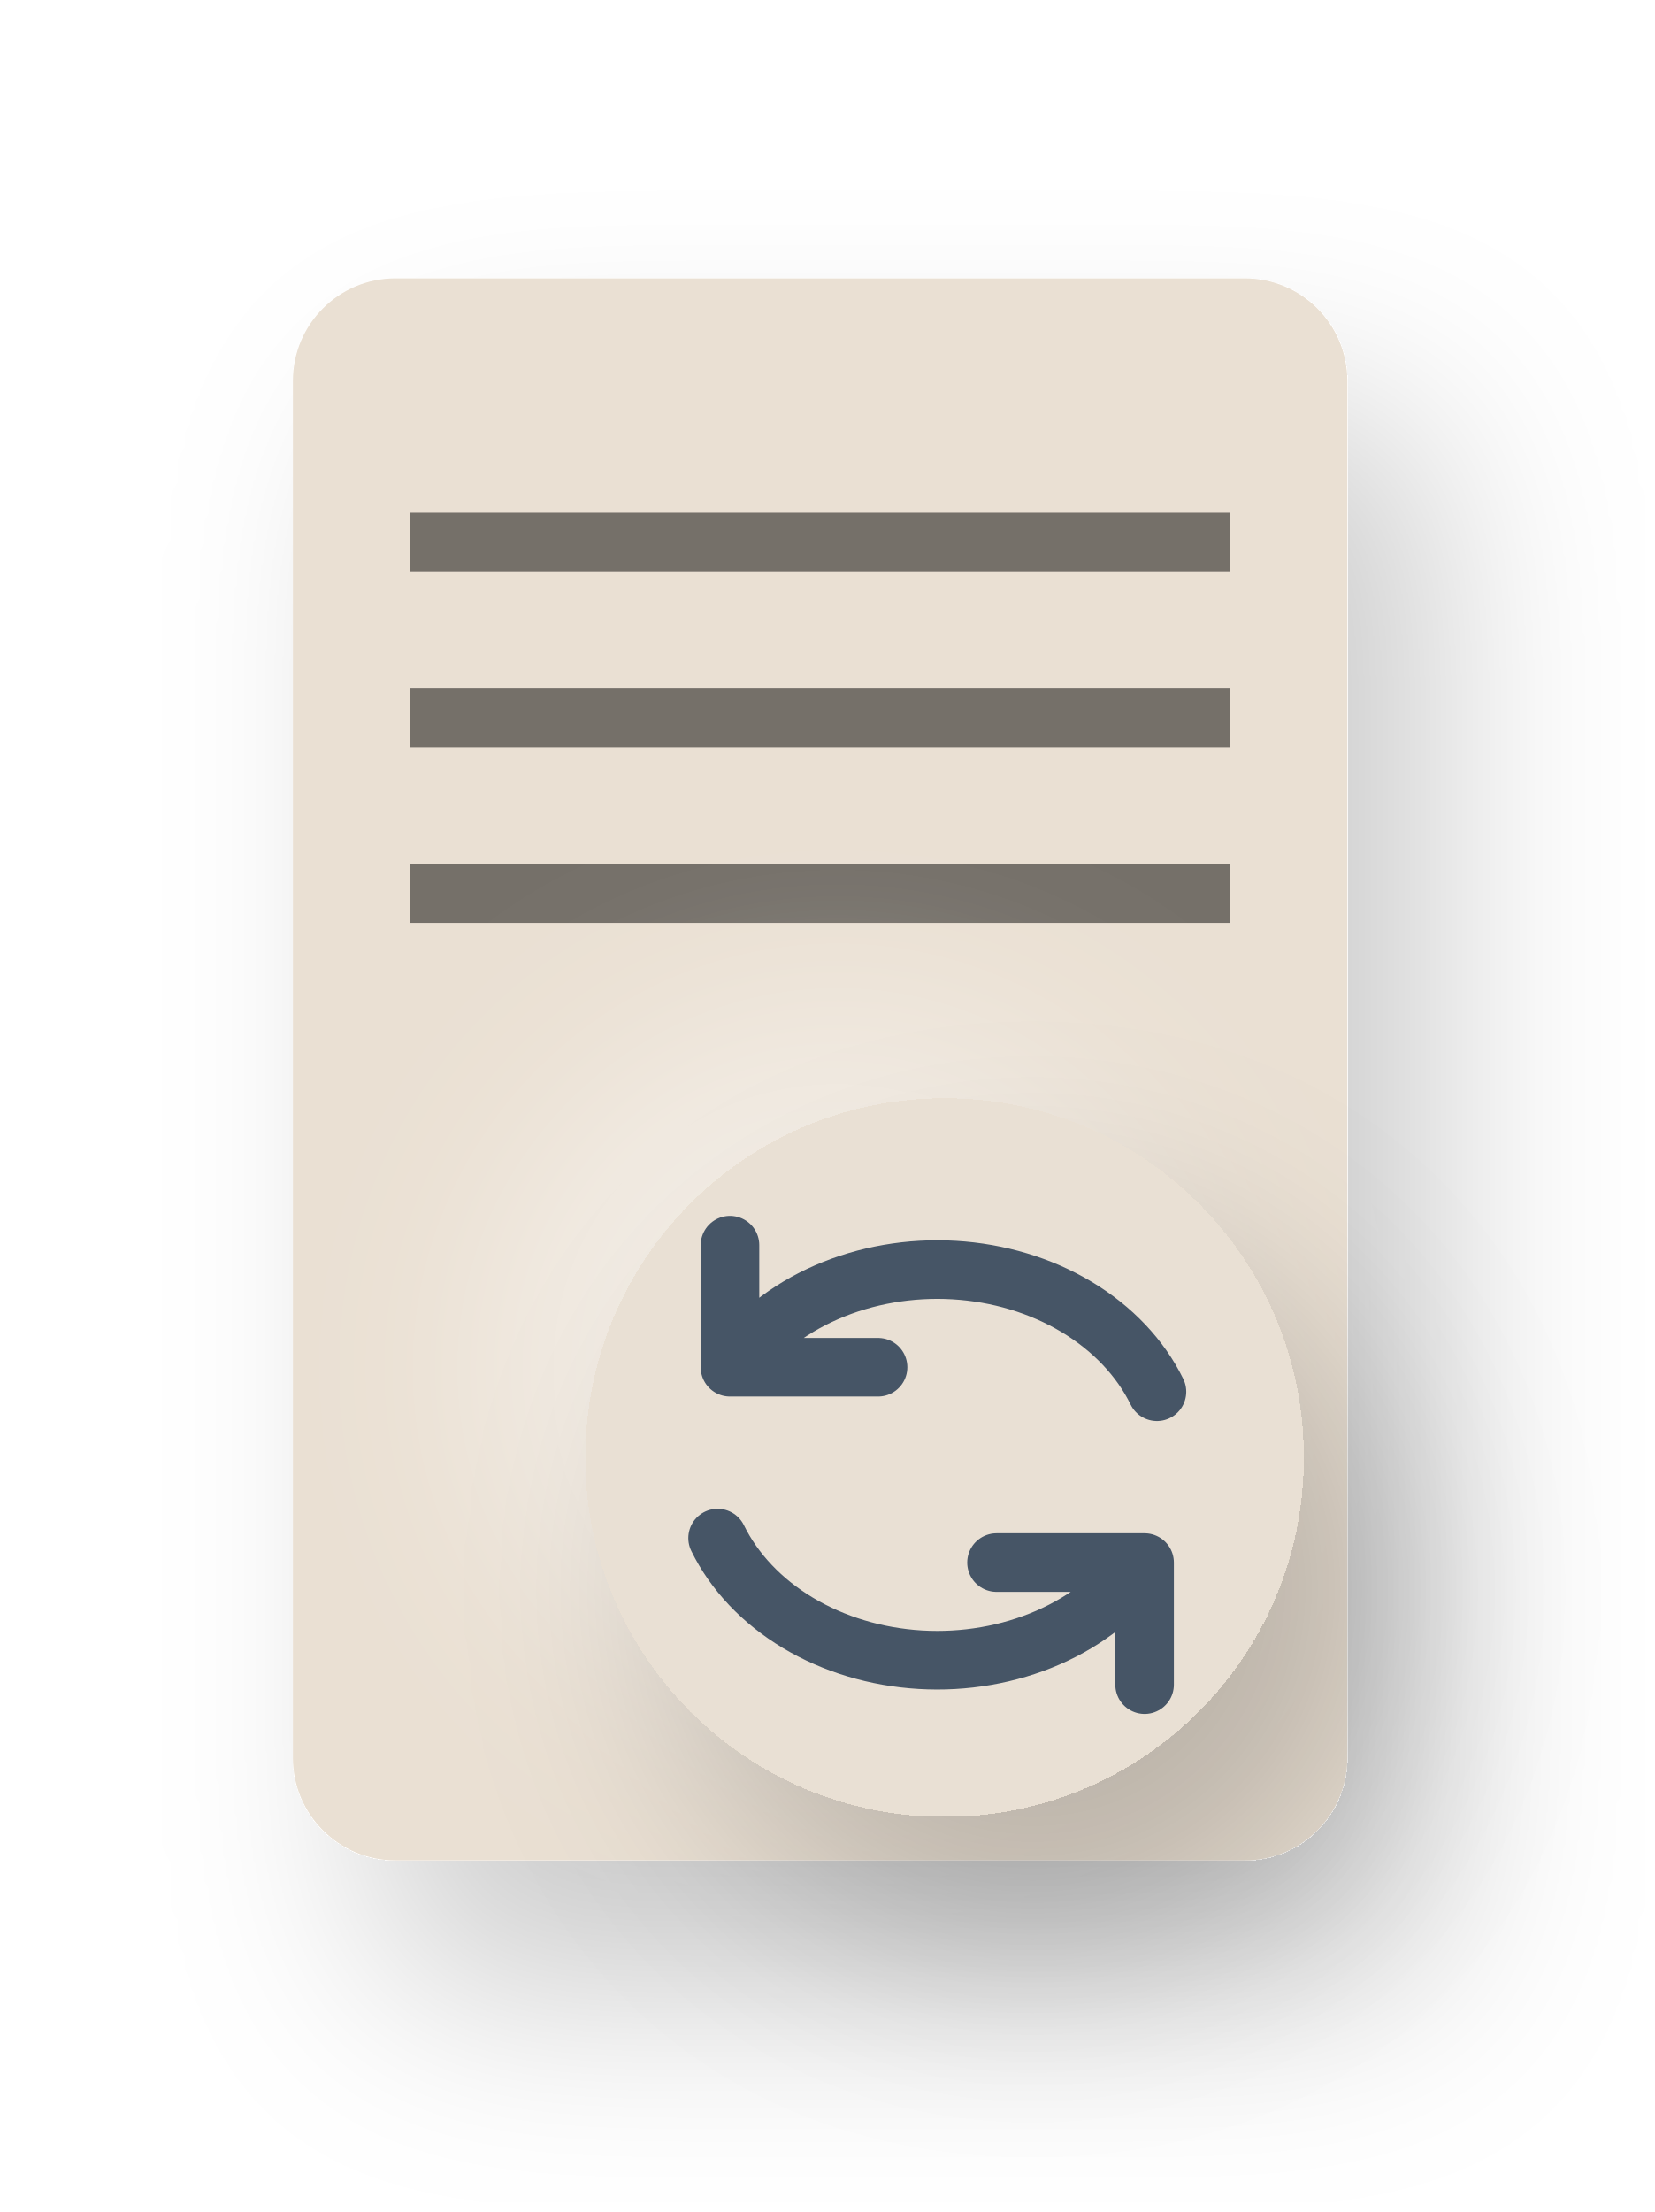
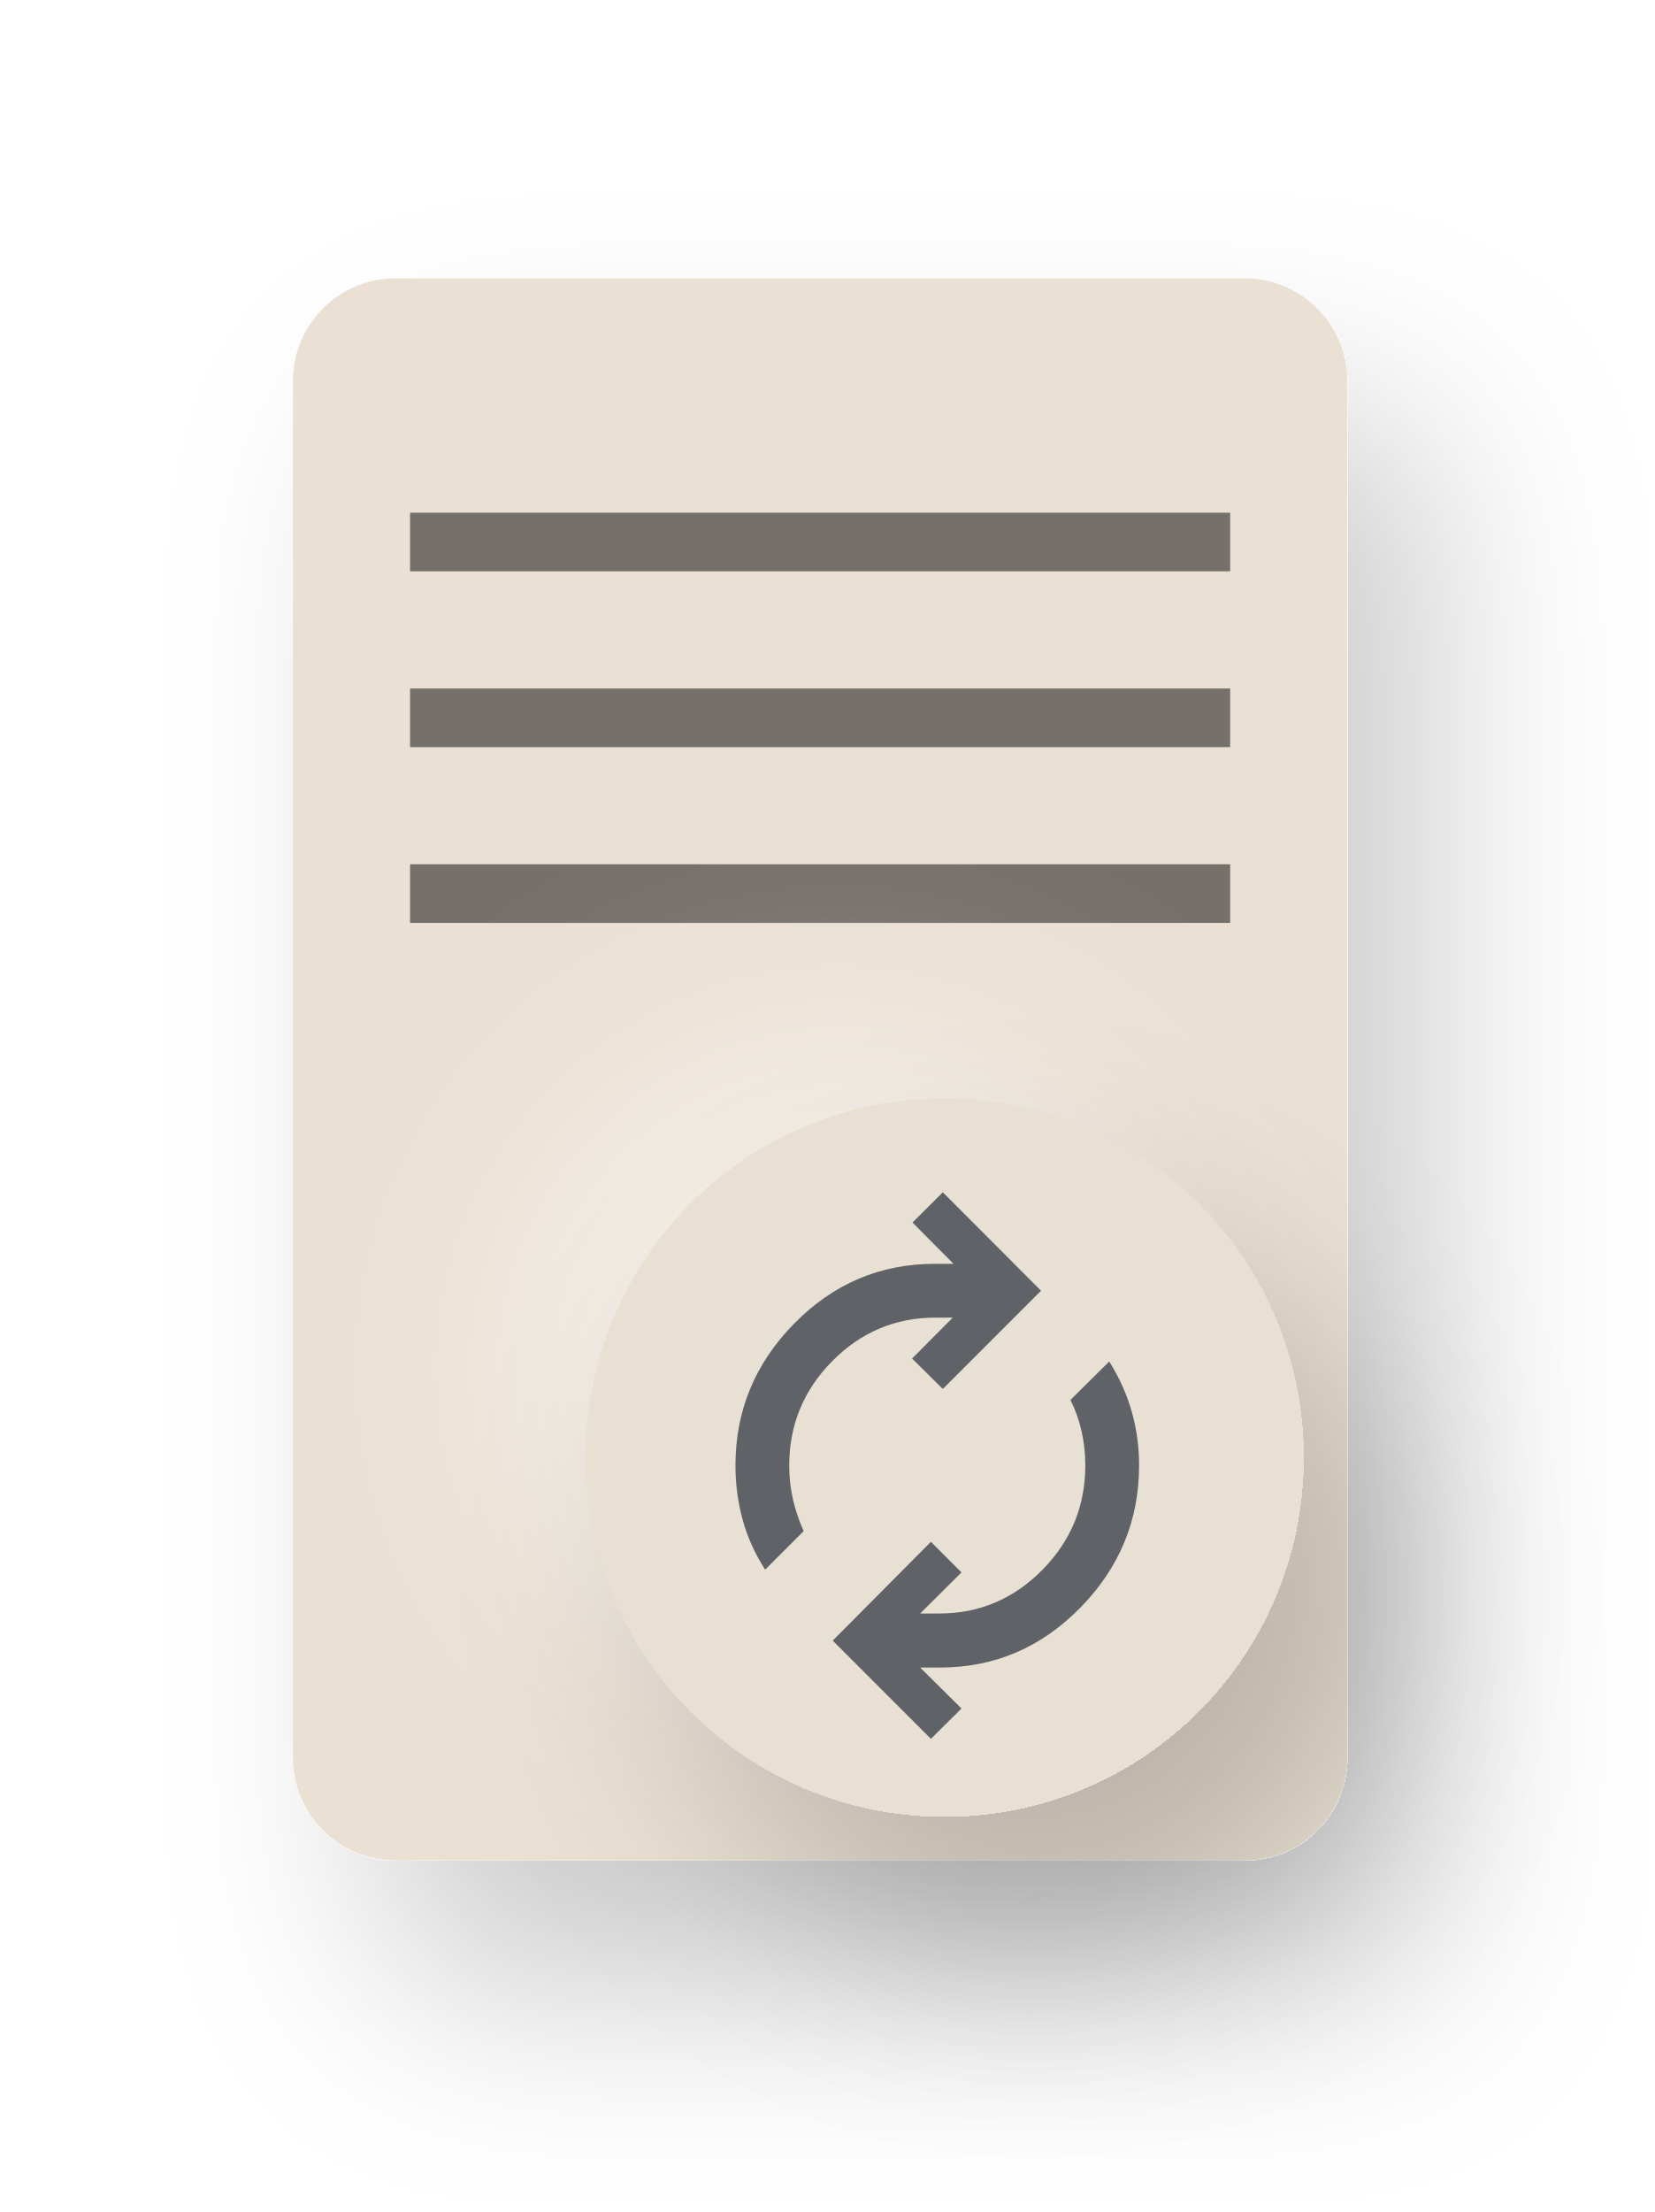
<svg xmlns="http://www.w3.org/2000/svg" width="113" height="151" viewBox="0 0 113 151" fill="none">
-   <g filter="url(#filter0_dd_88_108)">
+   <g filter="url(#filter0_dd_93_151)">
    <rect x="20" y="19" width="72" height="108" rx="7" fill="#EAE0D3" />
  </g>
  <path d="M28 37.5C28 36.395 28 35 28 35H84C84 35 84 35.895 84 37C84 38.105 84 39 84 39H28C28 39 28 38.605 28 37.5Z" fill="black" fill-opacity="0.5" />
  <path d="M28 61.5C28 60.395 28 59 28 59H84C84 59 84 59.895 84 61C84 62.105 84 63 84 63H28C28 63 28 62.605 28 61.5Z" fill="black" fill-opacity="0.5" />
  <path d="M28 49.5C28 48.395 28 47 28 47H84C84 47 84 47.895 84 49C84 50.105 84 51 84 51H28C28 51 28 50.605 28 49.5Z" fill="black" fill-opacity="0.5" />
-   <g filter="url(#filter1_dd_88_108)">
+   <g filter="url(#filter1_dd_93_151)">
    <circle cx="64.5" cy="99.5" r="24.5" fill="#E9E0D4" />
  </g>
-   <path d="M68.045 106.667H78.156V115M59.956 93.333H49.845V85M79 95.006C77.866 92.693 75.968 90.688 73.521 89.22C71.074 87.752 68.177 86.879 65.158 86.701C62.139 86.522 59.119 87.046 56.443 88.211C53.767 89.376 51.541 91.138 50.019 93.293M49 104.995C50.134 107.308 52.032 109.312 54.479 110.78C56.926 112.248 59.826 113.12 62.845 113.299C65.864 113.477 68.882 112.954 71.558 111.789C74.234 110.623 76.457 108.863 77.98 106.707" stroke="#465566" stroke-width="4" stroke-linecap="round" stroke-linejoin="round" />
+   <path d="M52.246 107.15C51.536 106.043 51.021 104.895 50.7 103.708C50.379 102.52 50.219 101.296 50.219 100.036C50.219 96.296 51.556 93.068 54.23 90.35C56.904 87.633 60.098 86.275 63.812 86.275H65.111L62.306 83.454L64.379 81.389L71.086 88.111L64.379 94.817L62.278 92.74L65.055 89.947H63.867C61.132 89.947 58.786 90.938 56.828 92.918C54.871 94.898 53.892 97.271 53.892 100.036C53.892 100.861 53.98 101.647 54.155 102.394C54.331 103.141 54.572 103.849 54.879 104.518L52.246 107.15ZM63.565 118.702L56.859 111.996L63.565 105.25L65.654 107.339L62.833 110.144H64.133C66.868 110.144 69.214 109.152 71.172 107.169C73.129 105.186 74.108 102.807 74.108 100.031C74.108 99.217 74.022 98.436 73.85 97.689C73.679 96.942 73.427 96.234 73.094 95.565L75.742 92.941C76.441 94.059 76.956 95.208 77.286 96.387C77.616 97.567 77.781 98.782 77.781 100.031C77.781 103.782 76.444 107.02 73.77 109.745C71.096 112.47 67.907 113.832 64.204 113.832H62.833L65.654 116.629L63.565 118.702Z" fill="#5F6368" />
  <defs>
-     <filter id="filter0_dd_88_108" x="0.118" y="0.337" width="112.182" height="149.963" filterUnits="userSpaceOnUse" color-interpolation-filters="sRGB">
+     <filter id="filter0_dd_93_151" x="0.118" y="0.337" width="112.182" height="149.963" filterUnits="userSpaceOnUse" color-interpolation-filters="sRGB">
      <feFlood flood-opacity="0" result="BackgroundImageFix" />
      <feColorMatrix in="SourceAlpha" type="matrix" values="0 0 0 0 0 0 0 0 0 0 0 0 0 0 0 0 0 0 127 0" result="hardAlpha" />
      <feOffset dx="-7.319" dy="-6.099" />
      <feGaussianBlur stdDeviation="6.282" />
      <feComposite in2="hardAlpha" operator="out" />
      <feColorMatrix type="matrix" values="0 0 0 0 1 0 0 0 0 1 0 0 0 0 1 0 0 0 0.4 0" />
-       <feBlend mode="normal" in2="BackgroundImageFix" result="effect1_dropShadow_88_108" />
+       <feBlend mode="normal" in2="BackgroundImageFix" result="effect1_dropShadow_93_151" />
      <feColorMatrix in="SourceAlpha" type="matrix" values="0 0 0 0 0 0 0 0 0 0 0 0 0 0 0 0 0 0 127 0" result="hardAlpha" />
      <feOffset dx="6" dy="9" />
      <feGaussianBlur stdDeviation="7.15" />
      <feComposite in2="hardAlpha" operator="out" />
      <feColorMatrix type="matrix" values="0 0 0 0 0 0 0 0 0 0 0 0 0 0 0 0 0 0 0.2 0" />
-       <feBlend mode="normal" in2="effect1_dropShadow_88_108" result="effect2_dropShadow_88_108" />
-       <feBlend mode="normal" in="SourceGraphic" in2="effect2_dropShadow_88_108" result="shape" />
+       <feBlend mode="normal" in2="effect1_dropShadow_93_151" result="effect2_dropShadow_93_151" />
+       <feBlend mode="normal" in="SourceGraphic" in2="effect2_dropShadow_93_151" result="shape" />
    </filter>
-     <filter id="filter1_dd_88_108" x="20.118" y="56.337" width="89.182" height="90.963" filterUnits="userSpaceOnUse" color-interpolation-filters="sRGB">
+     <filter id="filter1_dd_93_151" x="20.118" y="56.337" width="89.182" height="90.963" filterUnits="userSpaceOnUse" color-interpolation-filters="sRGB">
      <feFlood flood-opacity="0" result="BackgroundImageFix" />
      <feColorMatrix in="SourceAlpha" type="matrix" values="0 0 0 0 0 0 0 0 0 0 0 0 0 0 0 0 0 0 127 0" result="hardAlpha" />
      <feOffset dx="-7.319" dy="-6.099" />
      <feGaussianBlur stdDeviation="6.282" />
      <feComposite in2="hardAlpha" operator="out" />
      <feColorMatrix type="matrix" values="0 0 0 0 1 0 0 0 0 1 0 0 0 0 1 0 0 0 0.4 0" />
-       <feBlend mode="normal" in2="BackgroundImageFix" result="effect1_dropShadow_88_108" />
+       <feBlend mode="normal" in2="BackgroundImageFix" result="effect1_dropShadow_93_151" />
      <feColorMatrix in="SourceAlpha" type="matrix" values="0 0 0 0 0 0 0 0 0 0 0 0 0 0 0 0 0 0 127 0" result="hardAlpha" />
      <feOffset dx="6" dy="9" />
      <feGaussianBlur stdDeviation="7.15" />
      <feComposite in2="hardAlpha" operator="out" />
      <feColorMatrix type="matrix" values="0 0 0 0 0 0 0 0 0 0 0 0 0 0 0 0 0 0 0.2 0" />
-       <feBlend mode="normal" in2="effect1_dropShadow_88_108" result="effect2_dropShadow_88_108" />
-       <feBlend mode="normal" in="SourceGraphic" in2="effect2_dropShadow_88_108" result="shape" />
+       <feBlend mode="normal" in2="effect1_dropShadow_93_151" result="effect2_dropShadow_93_151" />
+       <feBlend mode="normal" in="SourceGraphic" in2="effect2_dropShadow_93_151" result="shape" />
    </filter>
  </defs>
</svg>
